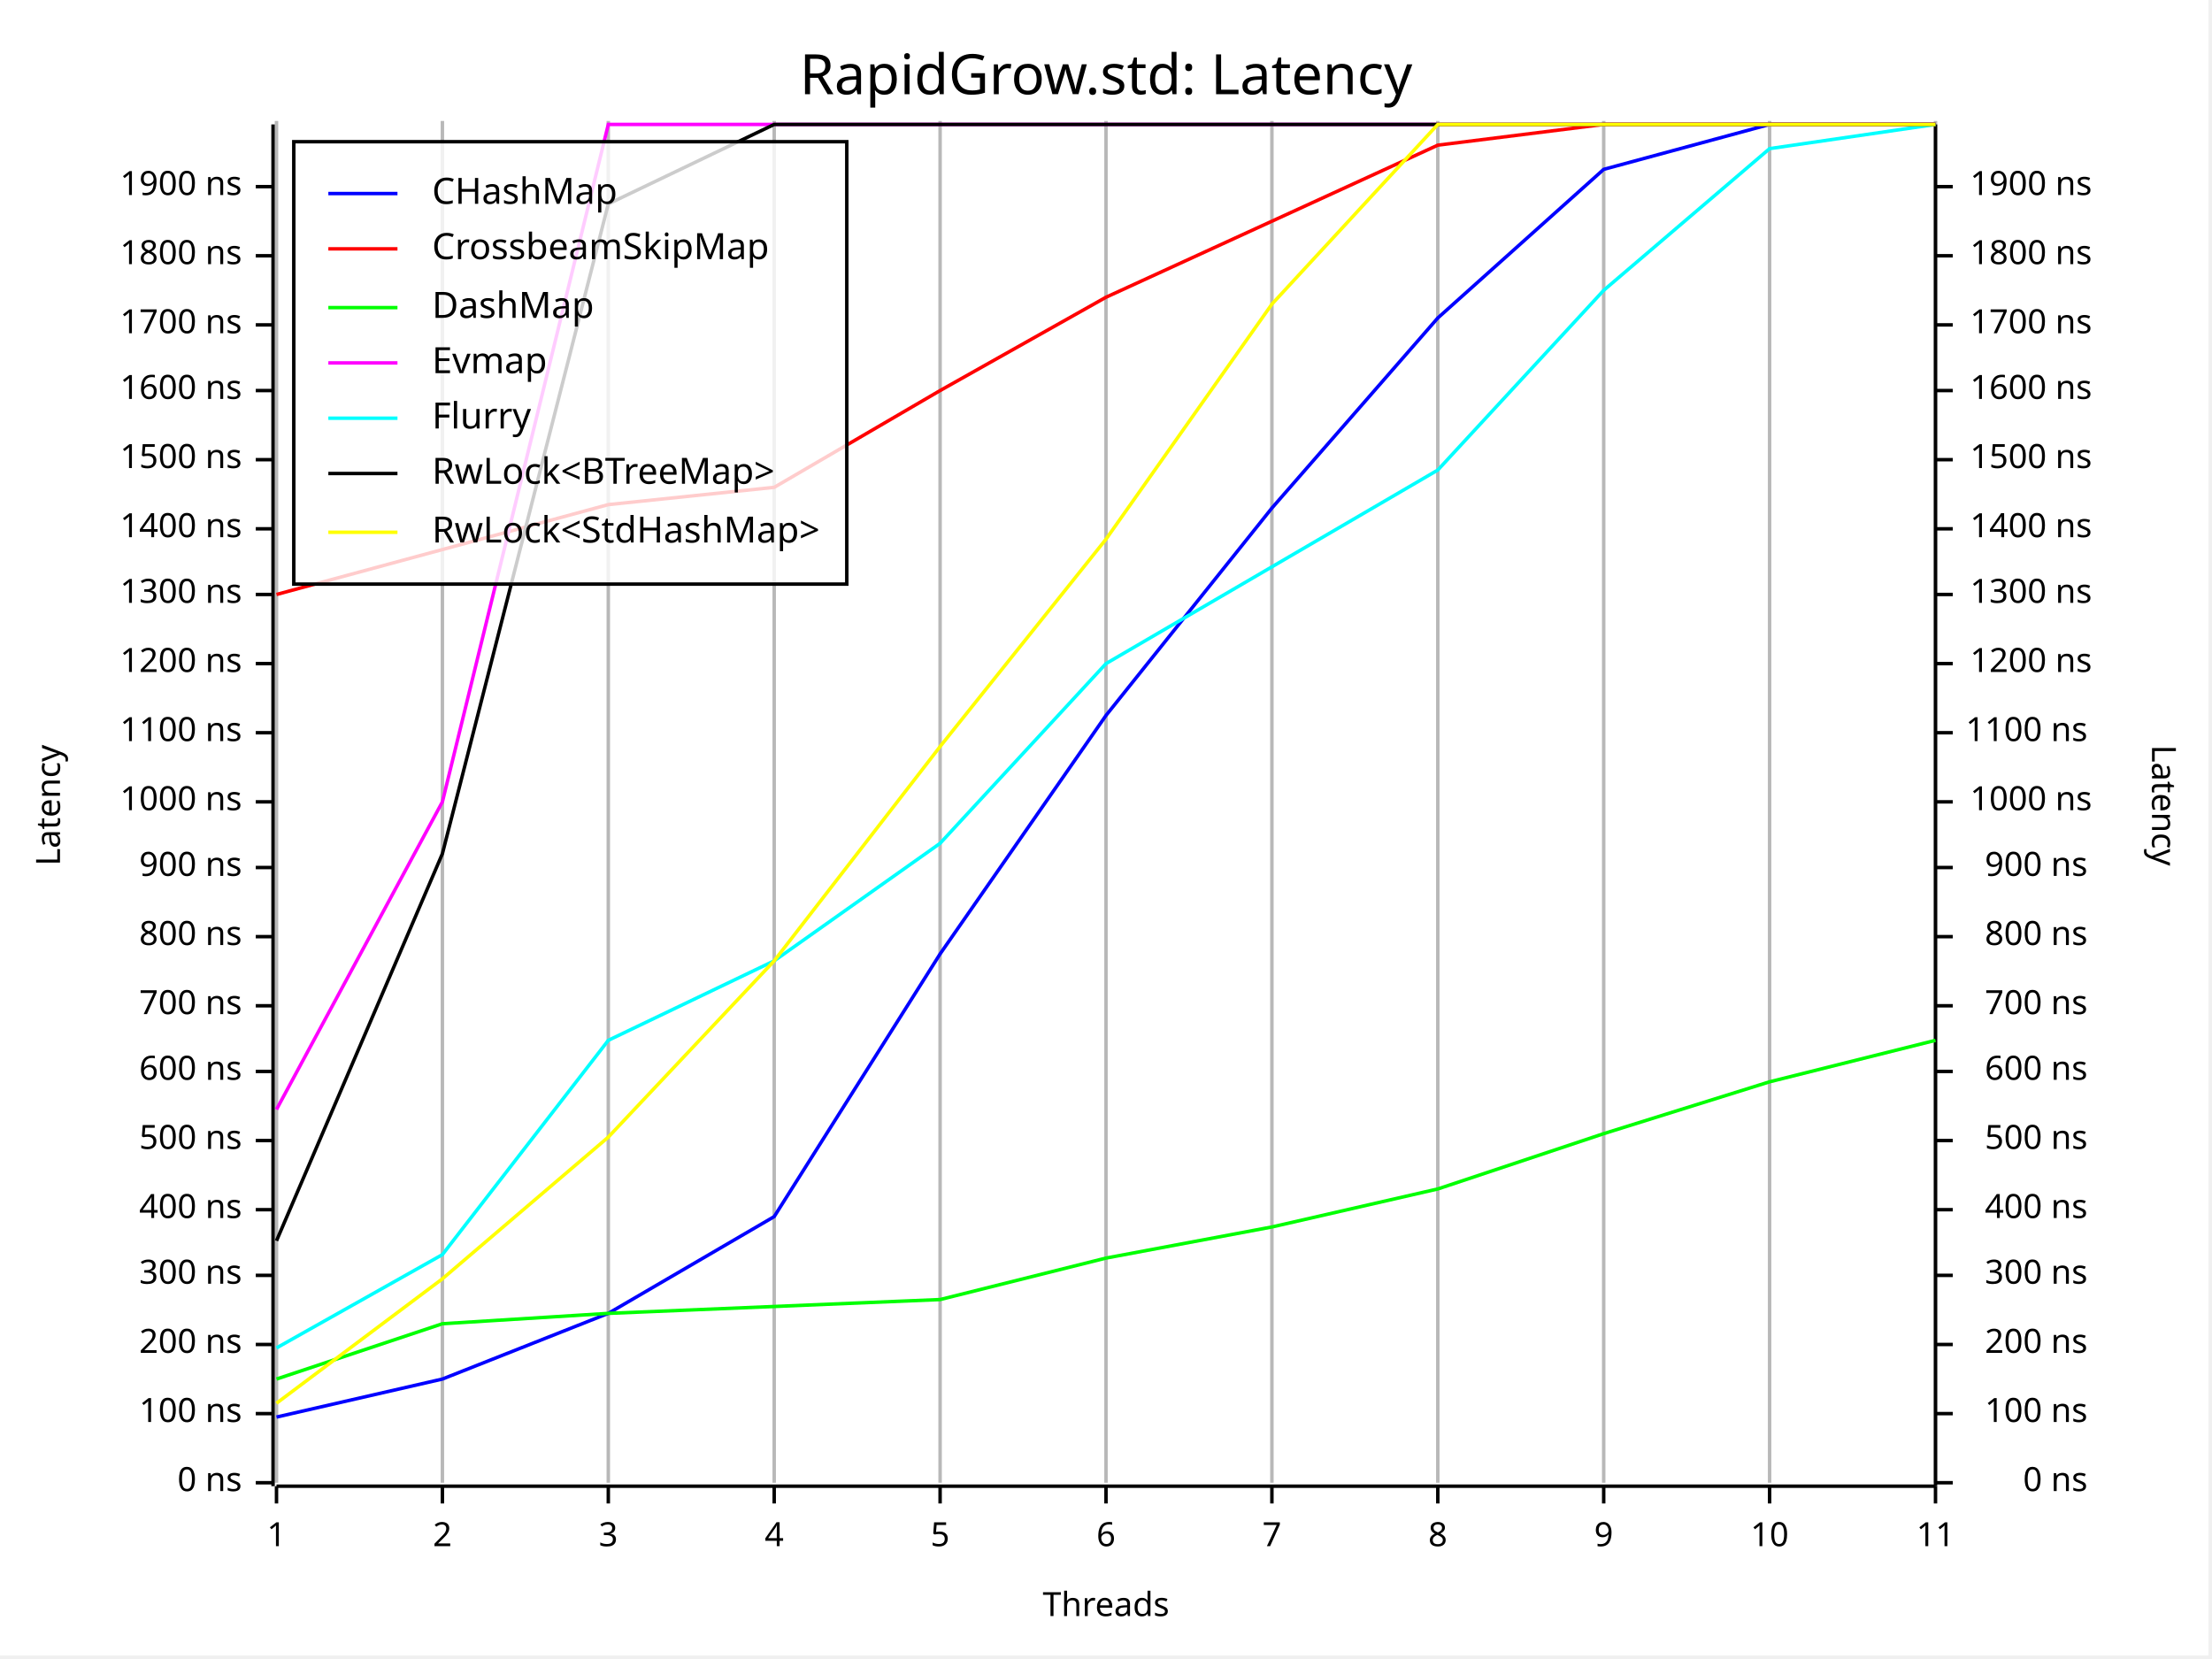
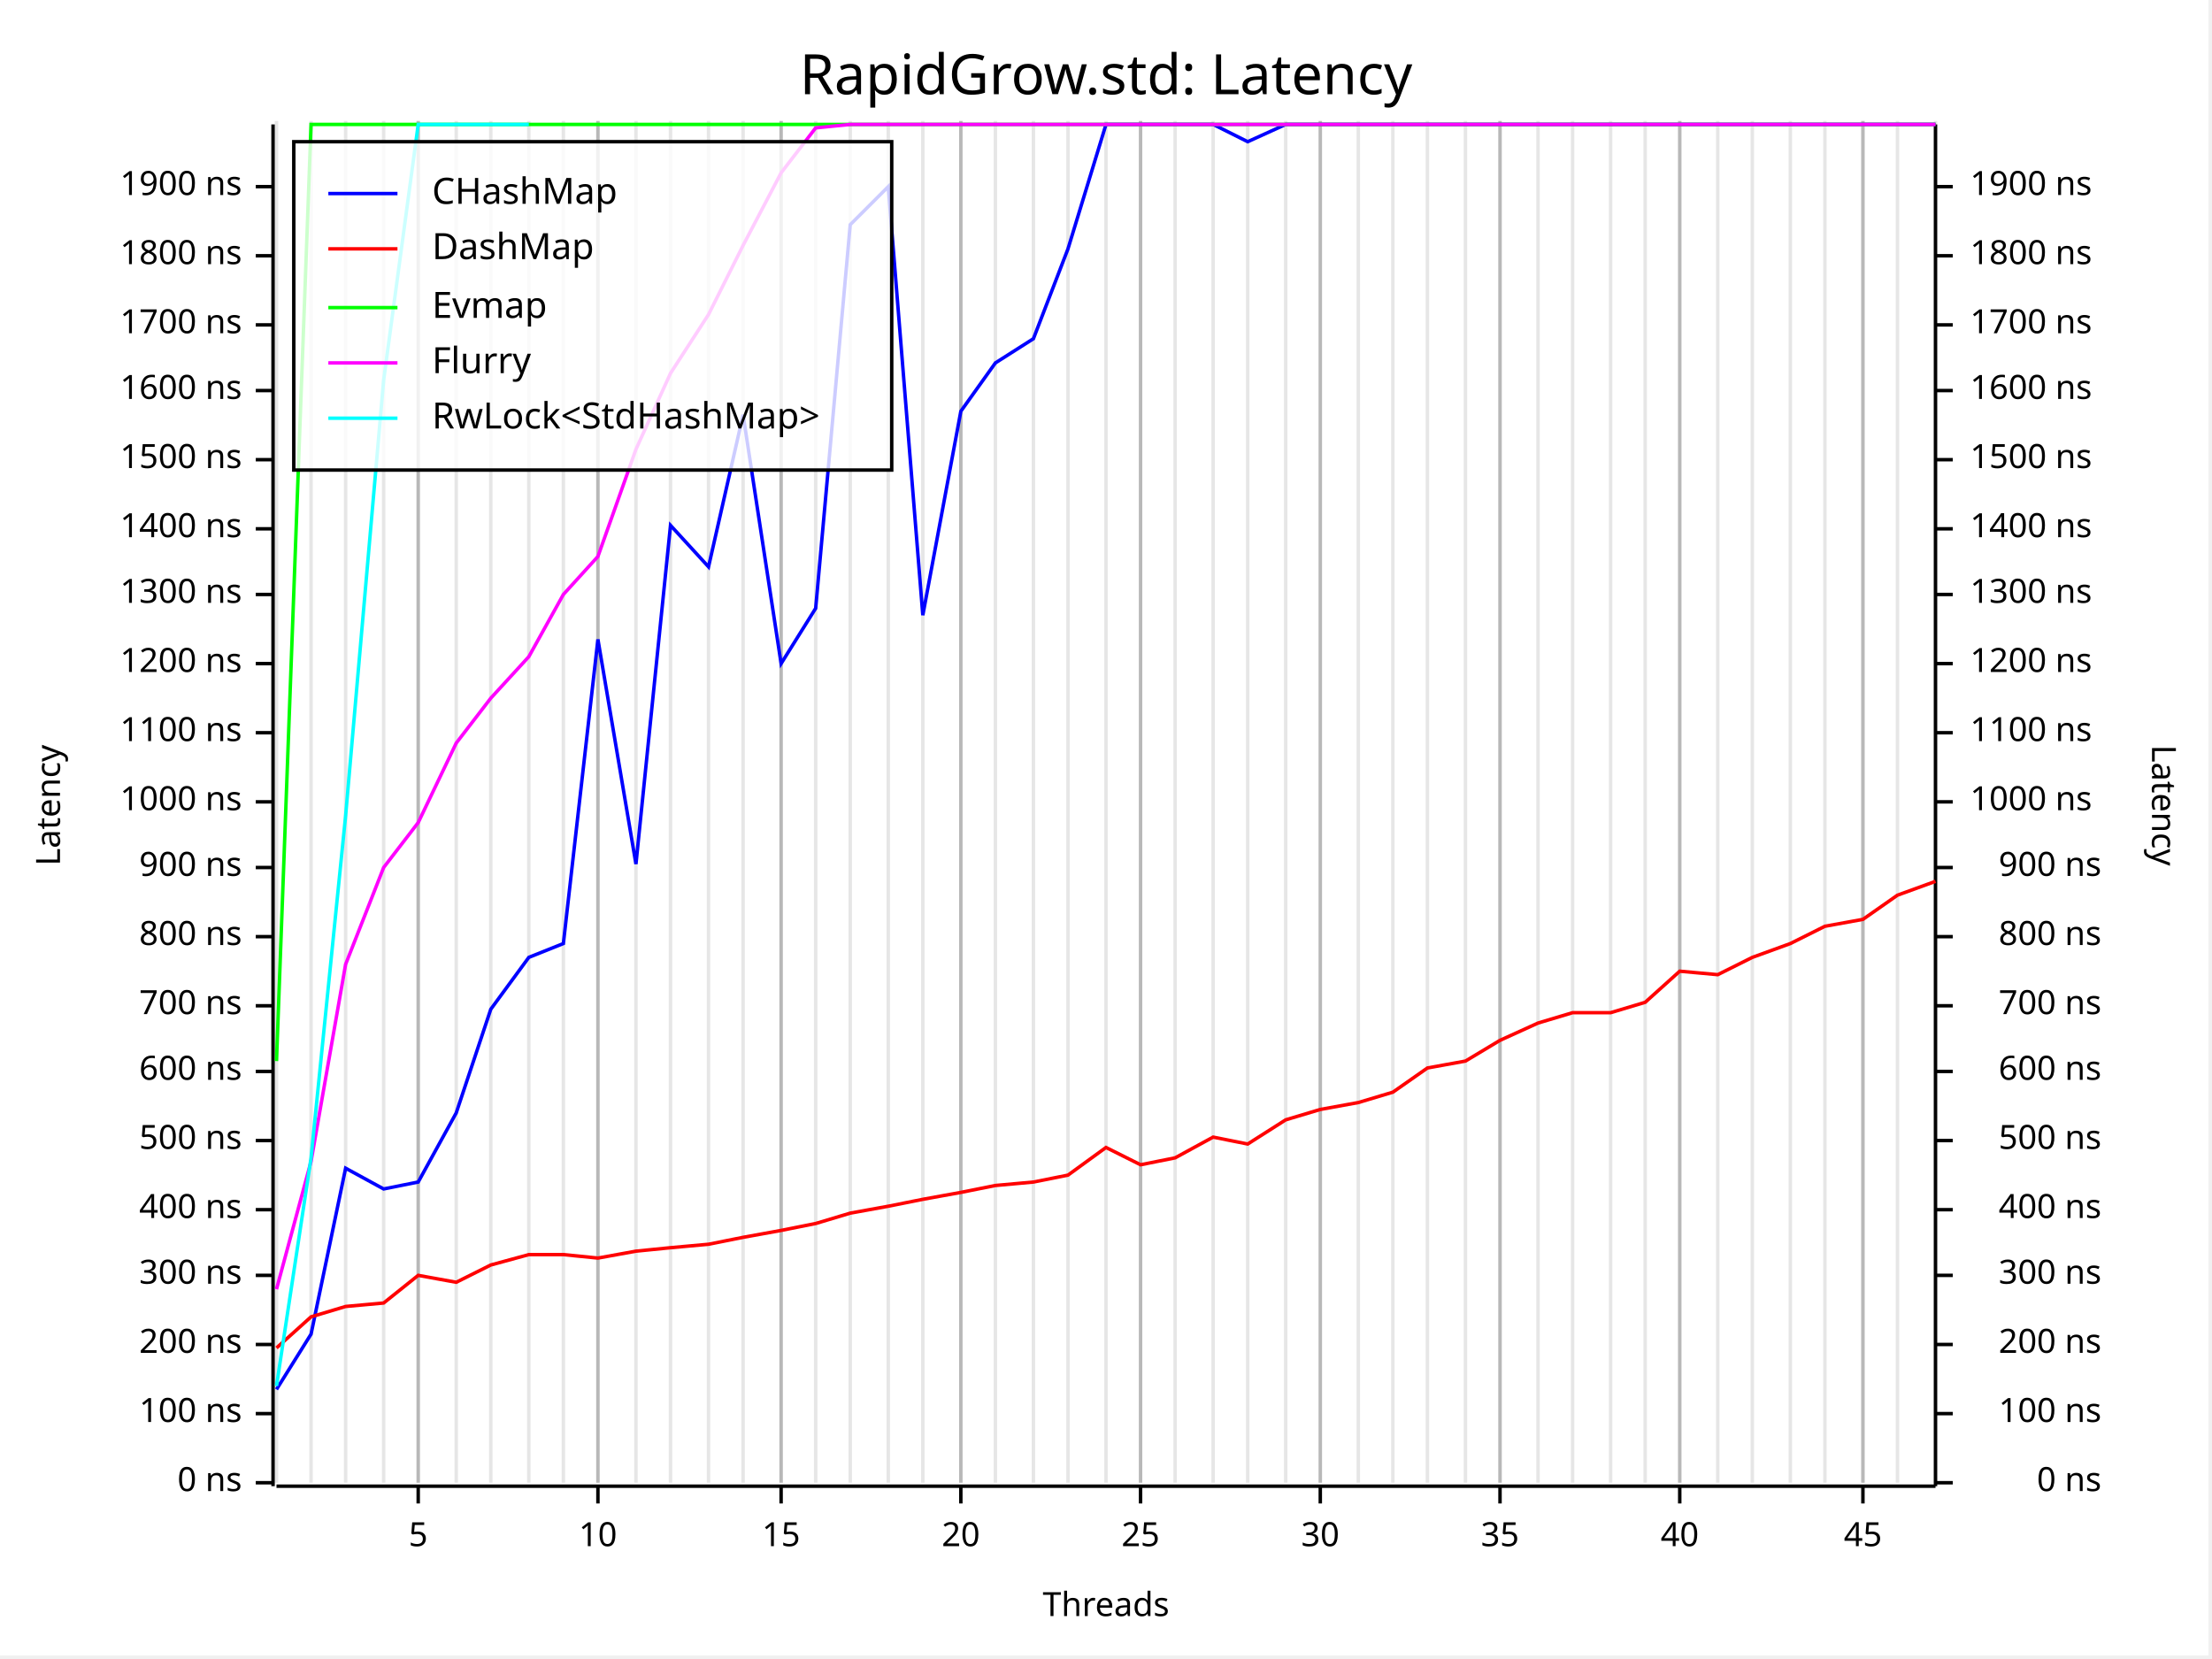
<svg xmlns="http://www.w3.org/2000/svg" width="640" height="480" viewBox="0 0 640 480">
  <rect x="0" y="0" width="639" height="479" opacity="1" fill="#FFFFFF" stroke="none" />
  <text x="320" y="15" dy="0.76em" text-anchor="middle" font-family="Fira Code" font-size="16.129" opacity="1" fill="#000000">
RapidGrow.std: Latency
</text>
  <line opacity="0.1" stroke="#000000" stroke-width="1" x1="80" y1="429" x2="80" y2="35" />
-   <line opacity="0.1" stroke="#000000" stroke-width="1" x1="128" y1="429" x2="128" y2="35" />
-   <line opacity="0.1" stroke="#000000" stroke-width="1" x1="176" y1="429" x2="176" y2="35" />
-   <line opacity="0.1" stroke="#000000" stroke-width="1" x1="224" y1="429" x2="224" y2="35" />
-   <line opacity="0.1" stroke="#000000" stroke-width="1" x1="272" y1="429" x2="272" y2="35" />
+   <line opacity="0.1" stroke="#000000" stroke-width="1" x1="90" y1="429" x2="90" y2="35" />
+   <line opacity="0.1" stroke="#000000" stroke-width="1" x1="100" y1="429" x2="100" y2="35" />
+   <line opacity="0.1" stroke="#000000" stroke-width="1" x1="111" y1="429" x2="111" y2="35" />
+   <line opacity="0.1" stroke="#000000" stroke-width="1" x1="121" y1="429" x2="121" y2="35" />
+   <line opacity="0.1" stroke="#000000" stroke-width="1" x1="132" y1="429" x2="132" y2="35" />
+   <line opacity="0.1" stroke="#000000" stroke-width="1" x1="142" y1="429" x2="142" y2="35" />
+   <line opacity="0.1" stroke="#000000" stroke-width="1" x1="153" y1="429" x2="153" y2="35" />
+   <line opacity="0.1" stroke="#000000" stroke-width="1" x1="163" y1="429" x2="163" y2="35" />
+   <line opacity="0.1" stroke="#000000" stroke-width="1" x1="173" y1="429" x2="173" y2="35" />
+   <line opacity="0.1" stroke="#000000" stroke-width="1" x1="184" y1="429" x2="184" y2="35" />
+   <line opacity="0.1" stroke="#000000" stroke-width="1" x1="194" y1="429" x2="194" y2="35" />
+   <line opacity="0.1" stroke="#000000" stroke-width="1" x1="205" y1="429" x2="205" y2="35" />
+   <line opacity="0.1" stroke="#000000" stroke-width="1" x1="215" y1="429" x2="215" y2="35" />
+   <line opacity="0.1" stroke="#000000" stroke-width="1" x1="226" y1="429" x2="226" y2="35" />
+   <line opacity="0.1" stroke="#000000" stroke-width="1" x1="236" y1="429" x2="236" y2="35" />
+   <line opacity="0.1" stroke="#000000" stroke-width="1" x1="246" y1="429" x2="246" y2="35" />
+   <line opacity="0.1" stroke="#000000" stroke-width="1" x1="257" y1="429" x2="257" y2="35" />
+   <line opacity="0.1" stroke="#000000" stroke-width="1" x1="267" y1="429" x2="267" y2="35" />
+   <line opacity="0.1" stroke="#000000" stroke-width="1" x1="278" y1="429" x2="278" y2="35" />
+   <line opacity="0.1" stroke="#000000" stroke-width="1" x1="288" y1="429" x2="288" y2="35" />
+   <line opacity="0.1" stroke="#000000" stroke-width="1" x1="299" y1="429" x2="299" y2="35" />
+   <line opacity="0.1" stroke="#000000" stroke-width="1" x1="309" y1="429" x2="309" y2="35" />
  <line opacity="0.1" stroke="#000000" stroke-width="1" x1="320" y1="429" x2="320" y2="35" />
-   <line opacity="0.1" stroke="#000000" stroke-width="1" x1="368" y1="429" x2="368" y2="35" />
-   <line opacity="0.1" stroke="#000000" stroke-width="1" x1="416" y1="429" x2="416" y2="35" />
-   <line opacity="0.1" stroke="#000000" stroke-width="1" x1="464" y1="429" x2="464" y2="35" />
-   <line opacity="0.1" stroke="#000000" stroke-width="1" x1="512" y1="429" x2="512" y2="35" />
+   <line opacity="0.1" stroke="#000000" stroke-width="1" x1="330" y1="429" x2="330" y2="35" />
+   <line opacity="0.1" stroke="#000000" stroke-width="1" x1="340" y1="429" x2="340" y2="35" />
+   <line opacity="0.1" stroke="#000000" stroke-width="1" x1="351" y1="429" x2="351" y2="35" />
+   <line opacity="0.1" stroke="#000000" stroke-width="1" x1="361" y1="429" x2="361" y2="35" />
+   <line opacity="0.1" stroke="#000000" stroke-width="1" x1="372" y1="429" x2="372" y2="35" />
+   <line opacity="0.1" stroke="#000000" stroke-width="1" x1="382" y1="429" x2="382" y2="35" />
+   <line opacity="0.1" stroke="#000000" stroke-width="1" x1="393" y1="429" x2="393" y2="35" />
+   <line opacity="0.1" stroke="#000000" stroke-width="1" x1="403" y1="429" x2="403" y2="35" />
+   <line opacity="0.1" stroke="#000000" stroke-width="1" x1="413" y1="429" x2="413" y2="35" />
+   <line opacity="0.1" stroke="#000000" stroke-width="1" x1="424" y1="429" x2="424" y2="35" />
+   <line opacity="0.1" stroke="#000000" stroke-width="1" x1="434" y1="429" x2="434" y2="35" />
+   <line opacity="0.1" stroke="#000000" stroke-width="1" x1="445" y1="429" x2="445" y2="35" />
+   <line opacity="0.1" stroke="#000000" stroke-width="1" x1="455" y1="429" x2="455" y2="35" />
+   <line opacity="0.1" stroke="#000000" stroke-width="1" x1="466" y1="429" x2="466" y2="35" />
+   <line opacity="0.1" stroke="#000000" stroke-width="1" x1="476" y1="429" x2="476" y2="35" />
+   <line opacity="0.1" stroke="#000000" stroke-width="1" x1="486" y1="429" x2="486" y2="35" />
+   <line opacity="0.1" stroke="#000000" stroke-width="1" x1="497" y1="429" x2="497" y2="35" />
+   <line opacity="0.1" stroke="#000000" stroke-width="1" x1="507" y1="429" x2="507" y2="35" />
+   <line opacity="0.1" stroke="#000000" stroke-width="1" x1="518" y1="429" x2="518" y2="35" />
+   <line opacity="0.1" stroke="#000000" stroke-width="1" x1="528" y1="429" x2="528" y2="35" />
+   <line opacity="0.1" stroke="#000000" stroke-width="1" x1="539" y1="429" x2="539" y2="35" />
+   <line opacity="0.1" stroke="#000000" stroke-width="1" x1="549" y1="429" x2="549" y2="35" />
  <line opacity="0.1" stroke="#000000" stroke-width="1" x1="560" y1="429" x2="560" y2="35" />
  <text x="10" y="233" dy="0.76em" text-anchor="middle" font-family="sans-serif" font-size="9.677" opacity="1" fill="#000000" transform="rotate(270, 10, 233)">
Latency
</text>
  <text x="320" y="470" dy="-0.5ex" text-anchor="middle" font-family="sans-serif" font-size="9.677" opacity="1" fill="#000000">
Threads
</text>
  <text x="630" y="233" dy="0.76em" text-anchor="middle" font-family="sans-serif" font-size="9.677" opacity="1" fill="#000000" transform="rotate(90, 630, 233)">
Latency
</text>
-   <line opacity="0.2" stroke="#000000" stroke-width="1" x1="80" y1="429" x2="80" y2="35" />
-   <line opacity="0.2" stroke="#000000" stroke-width="1" x1="128" y1="429" x2="128" y2="35" />
-   <line opacity="0.2" stroke="#000000" stroke-width="1" x1="176" y1="429" x2="176" y2="35" />
-   <line opacity="0.2" stroke="#000000" stroke-width="1" x1="224" y1="429" x2="224" y2="35" />
-   <line opacity="0.2" stroke="#000000" stroke-width="1" x1="272" y1="429" x2="272" y2="35" />
-   <line opacity="0.2" stroke="#000000" stroke-width="1" x1="320" y1="429" x2="320" y2="35" />
-   <line opacity="0.2" stroke="#000000" stroke-width="1" x1="368" y1="429" x2="368" y2="35" />
-   <line opacity="0.2" stroke="#000000" stroke-width="1" x1="416" y1="429" x2="416" y2="35" />
-   <line opacity="0.2" stroke="#000000" stroke-width="1" x1="464" y1="429" x2="464" y2="35" />
-   <line opacity="0.2" stroke="#000000" stroke-width="1" x1="512" y1="429" x2="512" y2="35" />
-   <line opacity="0.2" stroke="#000000" stroke-width="1" x1="560" y1="429" x2="560" y2="35" />
+   <line opacity="0.2" stroke="#000000" stroke-width="1" x1="121" y1="429" x2="121" y2="35" />
+   <line opacity="0.2" stroke="#000000" stroke-width="1" x1="173" y1="429" x2="173" y2="35" />
+   <line opacity="0.2" stroke="#000000" stroke-width="1" x1="226" y1="429" x2="226" y2="35" />
+   <line opacity="0.2" stroke="#000000" stroke-width="1" x1="278" y1="429" x2="278" y2="35" />
+   <line opacity="0.2" stroke="#000000" stroke-width="1" x1="330" y1="429" x2="330" y2="35" />
+   <line opacity="0.2" stroke="#000000" stroke-width="1" x1="382" y1="429" x2="382" y2="35" />
+   <line opacity="0.2" stroke="#000000" stroke-width="1" x1="434" y1="429" x2="434" y2="35" />
+   <line opacity="0.2" stroke="#000000" stroke-width="1" x1="486" y1="429" x2="486" y2="35" />
+   <line opacity="0.2" stroke="#000000" stroke-width="1" x1="539" y1="429" x2="539" y2="35" />
  <polyline fill="none" opacity="1" stroke="#000000" stroke-width="1" points="79,36 79,430 " />
  <text x="70" y="429" dy="0.5ex" text-anchor="end" font-family="sans-serif" font-size="9.677" opacity="1" fill="#000000">
0 ns
</text>
  <polyline fill="none" opacity="1" stroke="#000000" stroke-width="1" points="74,429 79,429 " />
  <text x="70" y="409" dy="0.5ex" text-anchor="end" font-family="sans-serif" font-size="9.677" opacity="1" fill="#000000">
100 ns
</text>
  <polyline fill="none" opacity="1" stroke="#000000" stroke-width="1" points="74,409 79,409 " />
  <text x="70" y="389" dy="0.5ex" text-anchor="end" font-family="sans-serif" font-size="9.677" opacity="1" fill="#000000">
200 ns
</text>
  <polyline fill="none" opacity="1" stroke="#000000" stroke-width="1" points="74,389 79,389 " />
  <text x="70" y="369" dy="0.5ex" text-anchor="end" font-family="sans-serif" font-size="9.677" opacity="1" fill="#000000">
300 ns
</text>
  <polyline fill="none" opacity="1" stroke="#000000" stroke-width="1" points="74,369 79,369 " />
  <text x="70" y="350" dy="0.5ex" text-anchor="end" font-family="sans-serif" font-size="9.677" opacity="1" fill="#000000">
400 ns
</text>
  <polyline fill="none" opacity="1" stroke="#000000" stroke-width="1" points="74,350 79,350 " />
  <text x="70" y="330" dy="0.5ex" text-anchor="end" font-family="sans-serif" font-size="9.677" opacity="1" fill="#000000">
500 ns
</text>
  <polyline fill="none" opacity="1" stroke="#000000" stroke-width="1" points="74,330 79,330 " />
  <text x="70" y="310" dy="0.5ex" text-anchor="end" font-family="sans-serif" font-size="9.677" opacity="1" fill="#000000">
600 ns
</text>
  <polyline fill="none" opacity="1" stroke="#000000" stroke-width="1" points="74,310 79,310 " />
  <text x="70" y="291" dy="0.5ex" text-anchor="end" font-family="sans-serif" font-size="9.677" opacity="1" fill="#000000">
700 ns
</text>
  <polyline fill="none" opacity="1" stroke="#000000" stroke-width="1" points="74,291 79,291 " />
  <text x="70" y="271" dy="0.5ex" text-anchor="end" font-family="sans-serif" font-size="9.677" opacity="1" fill="#000000">
800 ns
</text>
  <polyline fill="none" opacity="1" stroke="#000000" stroke-width="1" points="74,271 79,271 " />
  <text x="70" y="251" dy="0.5ex" text-anchor="end" font-family="sans-serif" font-size="9.677" opacity="1" fill="#000000">
900 ns
</text>
  <polyline fill="none" opacity="1" stroke="#000000" stroke-width="1" points="74,251 79,251 " />
  <text x="70" y="232" dy="0.5ex" text-anchor="end" font-family="sans-serif" font-size="9.677" opacity="1" fill="#000000">
1000 ns
</text>
  <polyline fill="none" opacity="1" stroke="#000000" stroke-width="1" points="74,232 79,232 " />
  <text x="70" y="212" dy="0.5ex" text-anchor="end" font-family="sans-serif" font-size="9.677" opacity="1" fill="#000000">
1100 ns
</text>
  <polyline fill="none" opacity="1" stroke="#000000" stroke-width="1" points="74,212 79,212 " />
  <text x="70" y="192" dy="0.5ex" text-anchor="end" font-family="sans-serif" font-size="9.677" opacity="1" fill="#000000">
1200 ns
</text>
  <polyline fill="none" opacity="1" stroke="#000000" stroke-width="1" points="74,192 79,192 " />
  <text x="70" y="172" dy="0.5ex" text-anchor="end" font-family="sans-serif" font-size="9.677" opacity="1" fill="#000000">
1300 ns
</text>
  <polyline fill="none" opacity="1" stroke="#000000" stroke-width="1" points="74,172 79,172 " />
  <text x="70" y="153" dy="0.5ex" text-anchor="end" font-family="sans-serif" font-size="9.677" opacity="1" fill="#000000">
1400 ns
</text>
  <polyline fill="none" opacity="1" stroke="#000000" stroke-width="1" points="74,153 79,153 " />
  <text x="70" y="133" dy="0.5ex" text-anchor="end" font-family="sans-serif" font-size="9.677" opacity="1" fill="#000000">
1500 ns
</text>
  <polyline fill="none" opacity="1" stroke="#000000" stroke-width="1" points="74,133 79,133 " />
  <text x="70" y="113" dy="0.5ex" text-anchor="end" font-family="sans-serif" font-size="9.677" opacity="1" fill="#000000">
1600 ns
</text>
  <polyline fill="none" opacity="1" stroke="#000000" stroke-width="1" points="74,113 79,113 " />
  <text x="70" y="94" dy="0.5ex" text-anchor="end" font-family="sans-serif" font-size="9.677" opacity="1" fill="#000000">
1700 ns
</text>
  <polyline fill="none" opacity="1" stroke="#000000" stroke-width="1" points="74,94 79,94 " />
  <text x="70" y="74" dy="0.5ex" text-anchor="end" font-family="sans-serif" font-size="9.677" opacity="1" fill="#000000">
1800 ns
</text>
  <polyline fill="none" opacity="1" stroke="#000000" stroke-width="1" points="74,74 79,74 " />
  <text x="70" y="54" dy="0.5ex" text-anchor="end" font-family="sans-serif" font-size="9.677" opacity="1" fill="#000000">
1900 ns
</text>
  <polyline fill="none" opacity="1" stroke="#000000" stroke-width="1" points="74,54 79,54 " />
  <polyline fill="none" opacity="1" stroke="#000000" stroke-width="1" points="80,430 560,430 " />
-   <text x="80" y="440" dy="0.76em" text-anchor="middle" font-family="sans-serif" font-size="9.677" opacity="1" fill="#000000">
- 1
- </text>
-   <polyline fill="none" opacity="1" stroke="#000000" stroke-width="1" points="80,430 80,435 " />
-   <text x="128" y="440" dy="0.76em" text-anchor="middle" font-family="sans-serif" font-size="9.677" opacity="1" fill="#000000">
- 2
- </text>
-   <polyline fill="none" opacity="1" stroke="#000000" stroke-width="1" points="128,430 128,435 " />
-   <text x="176" y="440" dy="0.76em" text-anchor="middle" font-family="sans-serif" font-size="9.677" opacity="1" fill="#000000">
- 3
- </text>
-   <polyline fill="none" opacity="1" stroke="#000000" stroke-width="1" points="176,430 176,435 " />
-   <text x="224" y="440" dy="0.76em" text-anchor="middle" font-family="sans-serif" font-size="9.677" opacity="1" fill="#000000">
- 4
- </text>
-   <polyline fill="none" opacity="1" stroke="#000000" stroke-width="1" points="224,430 224,435 " />
-   <text x="272" y="440" dy="0.76em" text-anchor="middle" font-family="sans-serif" font-size="9.677" opacity="1" fill="#000000">
+   <text x="121" y="440" dy="0.76em" text-anchor="middle" font-family="sans-serif" font-size="9.677" opacity="1" fill="#000000">
5
</text>
-   <polyline fill="none" opacity="1" stroke="#000000" stroke-width="1" points="272,430 272,435 " />
-   <text x="320" y="440" dy="0.76em" text-anchor="middle" font-family="sans-serif" font-size="9.677" opacity="1" fill="#000000">
- 6
- </text>
-   <polyline fill="none" opacity="1" stroke="#000000" stroke-width="1" points="320,430 320,435 " />
-   <text x="368" y="440" dy="0.76em" text-anchor="middle" font-family="sans-serif" font-size="9.677" opacity="1" fill="#000000">
- 7
- </text>
-   <polyline fill="none" opacity="1" stroke="#000000" stroke-width="1" points="368,430 368,435 " />
-   <text x="416" y="440" dy="0.76em" text-anchor="middle" font-family="sans-serif" font-size="9.677" opacity="1" fill="#000000">
- 8
- </text>
-   <polyline fill="none" opacity="1" stroke="#000000" stroke-width="1" points="416,430 416,435 " />
-   <text x="464" y="440" dy="0.76em" text-anchor="middle" font-family="sans-serif" font-size="9.677" opacity="1" fill="#000000">
- 9
- </text>
-   <polyline fill="none" opacity="1" stroke="#000000" stroke-width="1" points="464,430 464,435 " />
-   <text x="512" y="440" dy="0.76em" text-anchor="middle" font-family="sans-serif" font-size="9.677" opacity="1" fill="#000000">
+   <polyline fill="none" opacity="1" stroke="#000000" stroke-width="1" points="121,430 121,435 " />
+   <text x="173" y="440" dy="0.76em" text-anchor="middle" font-family="sans-serif" font-size="9.677" opacity="1" fill="#000000">
10
</text>
-   <polyline fill="none" opacity="1" stroke="#000000" stroke-width="1" points="512,430 512,435 " />
-   <text x="560" y="440" dy="0.76em" text-anchor="middle" font-family="sans-serif" font-size="9.677" opacity="1" fill="#000000">
- 11
- </text>
-   <polyline fill="none" opacity="1" stroke="#000000" stroke-width="1" points="560,430 560,435 " />
+   <polyline fill="none" opacity="1" stroke="#000000" stroke-width="1" points="173,430 173,435 " />
+   <text x="226" y="440" dy="0.76em" text-anchor="middle" font-family="sans-serif" font-size="9.677" opacity="1" fill="#000000">
+ 15
+ </text>
+   <polyline fill="none" opacity="1" stroke="#000000" stroke-width="1" points="226,430 226,435 " />
+   <text x="278" y="440" dy="0.76em" text-anchor="middle" font-family="sans-serif" font-size="9.677" opacity="1" fill="#000000">
+ 20
+ </text>
+   <polyline fill="none" opacity="1" stroke="#000000" stroke-width="1" points="278,430 278,435 " />
+   <text x="330" y="440" dy="0.76em" text-anchor="middle" font-family="sans-serif" font-size="9.677" opacity="1" fill="#000000">
+ 25
+ </text>
+   <polyline fill="none" opacity="1" stroke="#000000" stroke-width="1" points="330,430 330,435 " />
+   <text x="382" y="440" dy="0.76em" text-anchor="middle" font-family="sans-serif" font-size="9.677" opacity="1" fill="#000000">
+ 30
+ </text>
+   <polyline fill="none" opacity="1" stroke="#000000" stroke-width="1" points="382,430 382,435 " />
+   <text x="434" y="440" dy="0.76em" text-anchor="middle" font-family="sans-serif" font-size="9.677" opacity="1" fill="#000000">
+ 35
+ </text>
+   <polyline fill="none" opacity="1" stroke="#000000" stroke-width="1" points="434,430 434,435 " />
+   <text x="486" y="440" dy="0.76em" text-anchor="middle" font-family="sans-serif" font-size="9.677" opacity="1" fill="#000000">
+ 40
+ </text>
+   <polyline fill="none" opacity="1" stroke="#000000" stroke-width="1" points="486,430 486,435 " />
+   <text x="539" y="440" dy="0.76em" text-anchor="middle" font-family="sans-serif" font-size="9.677" opacity="1" fill="#000000">
+ 45
+ </text>
+   <polyline fill="none" opacity="1" stroke="#000000" stroke-width="1" points="539,430 539,435 " />
  <polyline fill="none" opacity="1" stroke="#000000" stroke-width="1" points="560,36 560,430 " />
-   <text x="604" y="429" dy="0.5ex" text-anchor="end" font-family="sans-serif" font-size="9.677" opacity="1" fill="#000000">
+   <text x="608" y="429" dy="0.5ex" text-anchor="end" font-family="sans-serif" font-size="9.677" opacity="1" fill="#000000">
0 ns
</text>
  <polyline fill="none" opacity="1" stroke="#000000" stroke-width="1" points="560,429 565,429 " />
-   <text x="604" y="409" dy="0.5ex" text-anchor="end" font-family="sans-serif" font-size="9.677" opacity="1" fill="#000000">
+   <text x="608" y="409" dy="0.5ex" text-anchor="end" font-family="sans-serif" font-size="9.677" opacity="1" fill="#000000">
100 ns
</text>
  <polyline fill="none" opacity="1" stroke="#000000" stroke-width="1" points="560,409 565,409 " />
-   <text x="604" y="389" dy="0.5ex" text-anchor="end" font-family="sans-serif" font-size="9.677" opacity="1" fill="#000000">
+   <text x="608" y="389" dy="0.5ex" text-anchor="end" font-family="sans-serif" font-size="9.677" opacity="1" fill="#000000">
200 ns
</text>
  <polyline fill="none" opacity="1" stroke="#000000" stroke-width="1" points="560,389 565,389 " />
-   <text x="604" y="369" dy="0.5ex" text-anchor="end" font-family="sans-serif" font-size="9.677" opacity="1" fill="#000000">
+   <text x="608" y="369" dy="0.5ex" text-anchor="end" font-family="sans-serif" font-size="9.677" opacity="1" fill="#000000">
300 ns
</text>
  <polyline fill="none" opacity="1" stroke="#000000" stroke-width="1" points="560,369 565,369 " />
-   <text x="604" y="350" dy="0.5ex" text-anchor="end" font-family="sans-serif" font-size="9.677" opacity="1" fill="#000000">
+   <text x="608" y="350" dy="0.5ex" text-anchor="end" font-family="sans-serif" font-size="9.677" opacity="1" fill="#000000">
400 ns
</text>
  <polyline fill="none" opacity="1" stroke="#000000" stroke-width="1" points="560,350 565,350 " />
-   <text x="604" y="330" dy="0.5ex" text-anchor="end" font-family="sans-serif" font-size="9.677" opacity="1" fill="#000000">
+   <text x="608" y="330" dy="0.5ex" text-anchor="end" font-family="sans-serif" font-size="9.677" opacity="1" fill="#000000">
500 ns
</text>
  <polyline fill="none" opacity="1" stroke="#000000" stroke-width="1" points="560,330 565,330 " />
-   <text x="604" y="310" dy="0.5ex" text-anchor="end" font-family="sans-serif" font-size="9.677" opacity="1" fill="#000000">
+   <text x="608" y="310" dy="0.5ex" text-anchor="end" font-family="sans-serif" font-size="9.677" opacity="1" fill="#000000">
600 ns
</text>
  <polyline fill="none" opacity="1" stroke="#000000" stroke-width="1" points="560,310 565,310 " />
-   <text x="604" y="291" dy="0.5ex" text-anchor="end" font-family="sans-serif" font-size="9.677" opacity="1" fill="#000000">
+   <text x="608" y="291" dy="0.5ex" text-anchor="end" font-family="sans-serif" font-size="9.677" opacity="1" fill="#000000">
700 ns
</text>
  <polyline fill="none" opacity="1" stroke="#000000" stroke-width="1" points="560,291 565,291 " />
-   <text x="604" y="271" dy="0.5ex" text-anchor="end" font-family="sans-serif" font-size="9.677" opacity="1" fill="#000000">
+   <text x="608" y="271" dy="0.5ex" text-anchor="end" font-family="sans-serif" font-size="9.677" opacity="1" fill="#000000">
800 ns
</text>
  <polyline fill="none" opacity="1" stroke="#000000" stroke-width="1" points="560,271 565,271 " />
-   <text x="604" y="251" dy="0.5ex" text-anchor="end" font-family="sans-serif" font-size="9.677" opacity="1" fill="#000000">
+   <text x="608" y="251" dy="0.5ex" text-anchor="end" font-family="sans-serif" font-size="9.677" opacity="1" fill="#000000">
900 ns
</text>
  <polyline fill="none" opacity="1" stroke="#000000" stroke-width="1" points="560,251 565,251 " />
  <text x="570" y="232" dy="0.5ex" text-anchor="start" font-family="sans-serif" font-size="9.677" opacity="1" fill="#000000">
1000 ns
</text>
  <polyline fill="none" opacity="1" stroke="#000000" stroke-width="1" points="560,232 565,232 " />
-   <text x="604" y="212" dy="0.5ex" text-anchor="end" font-family="sans-serif" font-size="9.677" opacity="1" fill="#000000">
+   <text x="570" y="212" dy="0.5ex" text-anchor="start" font-family="sans-serif" font-size="9.677" opacity="1" fill="#000000">
1100 ns
</text>
  <polyline fill="none" opacity="1" stroke="#000000" stroke-width="1" points="560,212 565,212 " />
  <text x="570" y="192" dy="0.5ex" text-anchor="start" font-family="sans-serif" font-size="9.677" opacity="1" fill="#000000">
1200 ns
</text>
  <polyline fill="none" opacity="1" stroke="#000000" stroke-width="1" points="560,192 565,192 " />
  <text x="570" y="172" dy="0.5ex" text-anchor="start" font-family="sans-serif" font-size="9.677" opacity="1" fill="#000000">
1300 ns
</text>
  <polyline fill="none" opacity="1" stroke="#000000" stroke-width="1" points="560,172 565,172 " />
  <text x="570" y="153" dy="0.5ex" text-anchor="start" font-family="sans-serif" font-size="9.677" opacity="1" fill="#000000">
1400 ns
</text>
  <polyline fill="none" opacity="1" stroke="#000000" stroke-width="1" points="560,153 565,153 " />
  <text x="570" y="133" dy="0.5ex" text-anchor="start" font-family="sans-serif" font-size="9.677" opacity="1" fill="#000000">
1500 ns
</text>
  <polyline fill="none" opacity="1" stroke="#000000" stroke-width="1" points="560,133 565,133 " />
  <text x="570" y="113" dy="0.5ex" text-anchor="start" font-family="sans-serif" font-size="9.677" opacity="1" fill="#000000">
1600 ns
</text>
  <polyline fill="none" opacity="1" stroke="#000000" stroke-width="1" points="560,113 565,113 " />
  <text x="570" y="94" dy="0.5ex" text-anchor="start" font-family="sans-serif" font-size="9.677" opacity="1" fill="#000000">
1700 ns
</text>
  <polyline fill="none" opacity="1" stroke="#000000" stroke-width="1" points="560,94 565,94 " />
  <text x="570" y="74" dy="0.5ex" text-anchor="start" font-family="sans-serif" font-size="9.677" opacity="1" fill="#000000">
1800 ns
</text>
  <polyline fill="none" opacity="1" stroke="#000000" stroke-width="1" points="560,74 565,74 " />
  <text x="570" y="54" dy="0.5ex" text-anchor="start" font-family="sans-serif" font-size="9.677" opacity="1" fill="#000000">
1900 ns
</text>
  <polyline fill="none" opacity="1" stroke="#000000" stroke-width="1" points="560,54 565,54 " />
-   <polyline fill="none" opacity="1" stroke="#0000FF" stroke-width="1" points="80,410 128,399 176,380 224,352 272,276 320,207 368,147 416,92 464,49 512,36 560,36 " />
-   <polyline fill="none" opacity="1" stroke="#FF0000" stroke-width="1" points="80,172 128,159 176,146 224,141 272,113 320,86 368,64 416,42 464,36 512,36 560,36 " />
-   <polyline fill="none" opacity="1" stroke="#00FF00" stroke-width="1" points="80,399 128,383 176,380 224,378 272,376 320,364 368,355 416,344 464,328 512,313 560,301 " />
-   <polyline fill="none" opacity="1" stroke="#FF00FF" stroke-width="1" points="80,321 128,232 176,36 224,36 272,36 320,36 368,36 416,36 464,36 512,36 560,36 " />
-   <polyline fill="none" opacity="1" stroke="#00FFFF" stroke-width="1" points="80,390 128,363 176,301 224,278 272,244 320,192 368,164 416,136 464,84 512,43 560,36 " />
-   <polyline fill="none" opacity="1" stroke="#000000" stroke-width="1" points="80,359 128,247 176,59 224,36 272,36 320,36 368,36 416,36 464,36 512,36 560,36 " />
-   <polyline fill="none" opacity="1" stroke="#FFFF00" stroke-width="1" points="80,406 128,370 176,329 224,278 272,216 320,156 368,88 416,36 464,36 512,36 560,36 " />
-   <rect x="85" y="41" width="160" height="128" opacity="0.8" fill="#FFFFFF" stroke="none" />
-   <rect x="85" y="41" width="160" height="128" opacity="1" fill="none" stroke="#000000" />
+   <polyline fill="none" opacity="1" stroke="#0000FF" stroke-width="1" points="80,402 90,386 100,338 111,344 121,342 132,322 142,292 153,277 163,273 173,185 184,250 194,152 205,164 215,120 226,192 236,176 246,65 257,54 267,178 278,119 288,105 299,98 309,72 320,36 330,36 340,36 351,36 361,41 372,36 382,36 393,36 403,36 413,36 424,36 434,36 445,36 455,36 466,36 476,36 486,36 497,36 507,36 518,36 528,36 539,36 549,36 560,36 " />
+   <polyline fill="none" opacity="1" stroke="#FF0000" stroke-width="1" points="80,390 90,381 100,378 111,377 121,369 132,371 142,366 153,363 163,363 173,364 184,362 194,361 205,360 215,358 226,356 236,354 246,351 257,349 267,347 278,345 288,343 299,342 309,340 320,332 330,337 340,335 351,329 361,331 372,324 382,321 393,319 403,316 413,309 424,307 434,301 445,296 455,293 466,293 476,290 486,281 497,282 507,277 518,273 528,268 539,266 549,259 560,255 " />
+   <polyline fill="none" opacity="1" stroke="#00FF00" stroke-width="1" points="80,307 90,36 100,36 111,36 121,36 132,36 142,36 153,36 163,36 173,36 184,36 194,36 205,36 215,36 226,36 236,36 246,36 257,36 267,36 278,36 288,36 299,36 309,36 320,36 330,36 340,36 351,36 361,36 372,36 382,36 393,36 403,36 413,36 424,36 434,36 445,36 455,36 466,36 476,36 486,36 497,36 507,36 518,36 528,36 539,36 549,36 560,36 " />
+   <polyline fill="none" opacity="1" stroke="#FF00FF" stroke-width="1" points="80,373 90,336 100,279 111,251 121,238 132,215 142,202 153,190 163,172 173,161 184,130 194,108 205,91 215,71 226,50 236,37 246,36 257,36 267,36 278,36 288,36 299,36 309,36 320,36 330,36 340,36 351,36 361,36 372,36 382,36 393,36 403,36 413,36 424,36 434,36 445,36 455,36 466,36 476,36 486,36 497,36 507,36 518,36 528,36 539,36 549,36 560,36 " />
+   <polyline fill="none" opacity="1" stroke="#00FFFF" stroke-width="1" points="80,401 90,335 100,236 111,110 121,36 132,36 142,36 153,36 " />
+   <rect x="85" y="41" width="173" height="95" opacity="0.8" fill="#FFFFFF" stroke="none" />
+   <rect x="85" y="41" width="173" height="95" opacity="1" fill="none" stroke="#000000" />
  <text x="125" y="51" dy="0.76em" text-anchor="start" font-family="Fira Code" font-size="10.484" opacity="1" fill="#000000">
CHashMap
</text>
  <text x="125" y="67" dy="0.76em" text-anchor="start" font-family="Fira Code" font-size="10.484" opacity="1" fill="#000000">
- CrossbeamSkipMap
+ DashMap
</text>
  <text x="125" y="84" dy="0.76em" text-anchor="start" font-family="Fira Code" font-size="10.484" opacity="1" fill="#000000">
- DashMap
+ Evmap
</text>
  <text x="125" y="100" dy="0.76em" text-anchor="start" font-family="Fira Code" font-size="10.484" opacity="1" fill="#000000">
- Evmap
+ Flurry
</text>
  <text x="125" y="116" dy="0.76em" text-anchor="start" font-family="Fira Code" font-size="10.484" opacity="1" fill="#000000">
- Flurry
- </text>
-   <text x="125" y="132" dy="0.76em" text-anchor="start" font-family="Fira Code" font-size="10.484" opacity="1" fill="#000000">
- RwLock&lt;BTreeMap&gt;
- </text>
-   <text x="125" y="149" dy="0.76em" text-anchor="start" font-family="Fira Code" font-size="10.484" opacity="1" fill="#000000">
RwLock&lt;StdHashMap&gt;
</text>
  <polyline fill="none" opacity="1" stroke="#0000FF" stroke-width="1" points="95,56 115,56 " />
  <polyline fill="none" opacity="1" stroke="#FF0000" stroke-width="1" points="95,72 115,72 " />
  <polyline fill="none" opacity="1" stroke="#00FF00" stroke-width="1" points="95,89 115,89 " />
  <polyline fill="none" opacity="1" stroke="#FF00FF" stroke-width="1" points="95,105 115,105 " />
  <polyline fill="none" opacity="1" stroke="#00FFFF" stroke-width="1" points="95,121 115,121 " />
-   <polyline fill="none" opacity="1" stroke="#000000" stroke-width="1" points="95,137 115,137 " />
-   <polyline fill="none" opacity="1" stroke="#FFFF00" stroke-width="1" points="95,154 115,154 " />
</svg>
